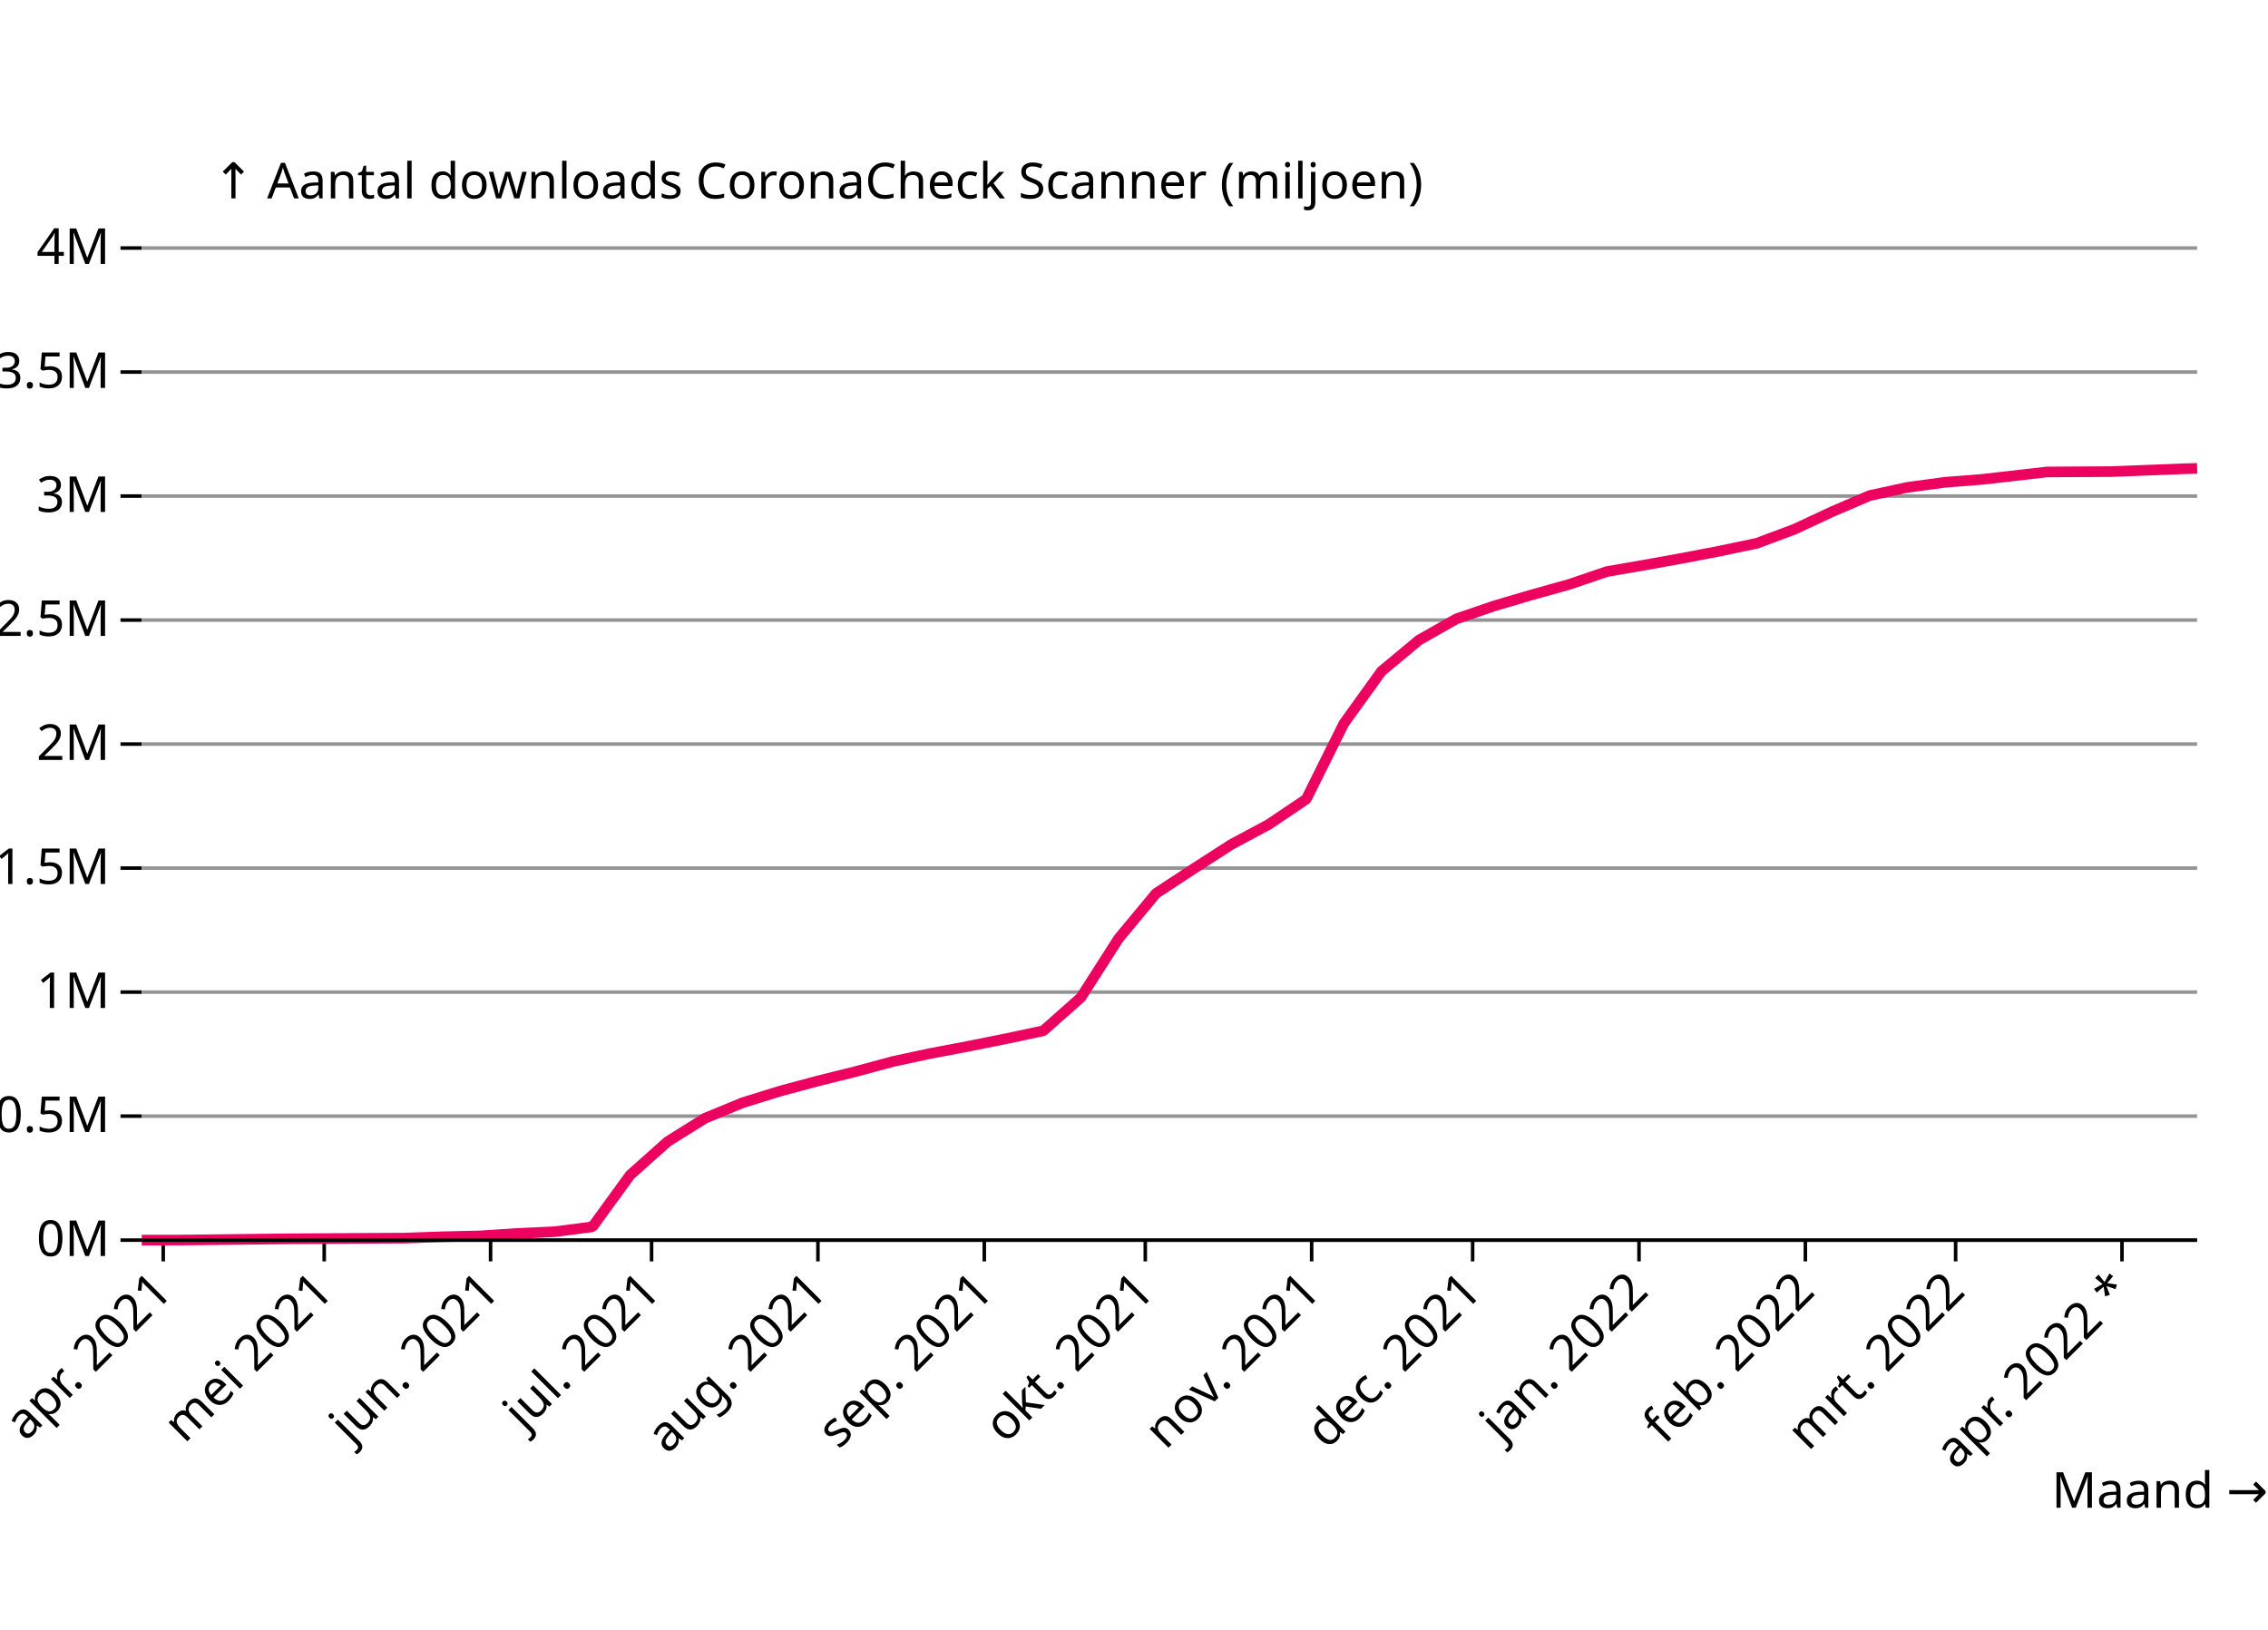
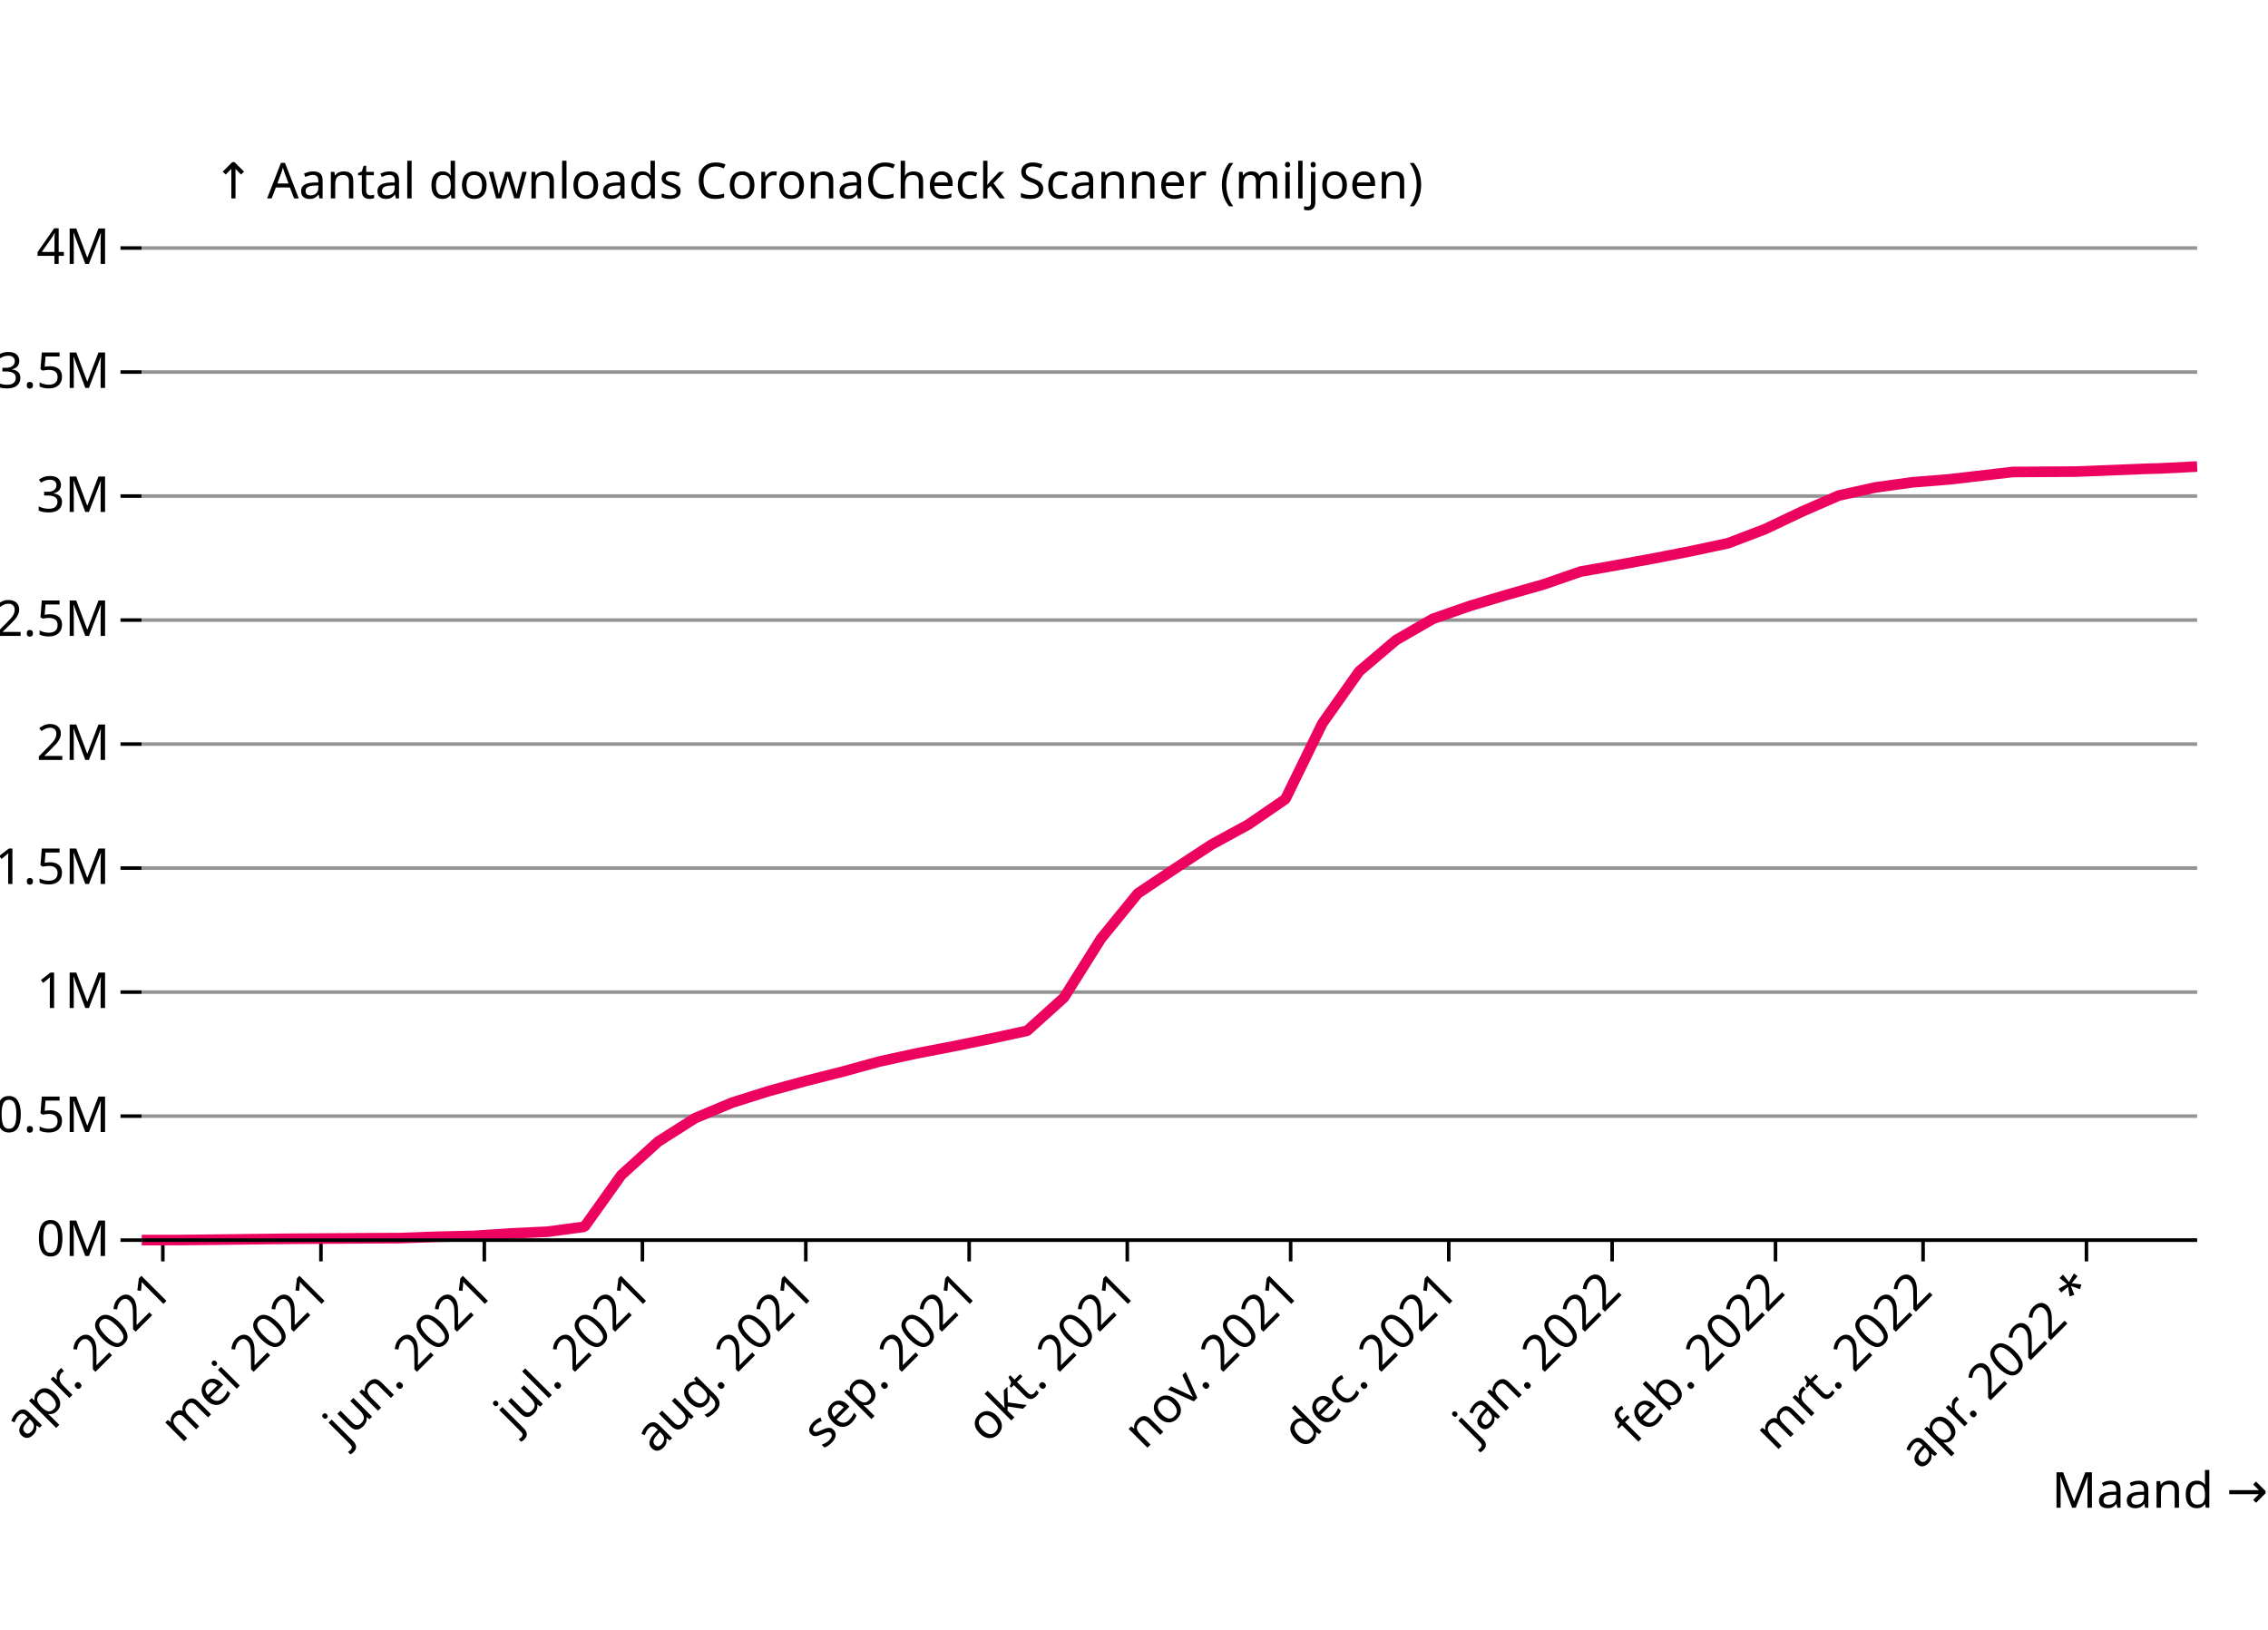
<svg xmlns="http://www.w3.org/2000/svg" class="plot" fill="currentColor" text-anchor="middle" width="640" height="460" viewBox="0 0 640 400" style="font-family: 'RO Sans', sans-serif; font-size: 14px;">
  <style>
        line[stroke-opacity] {
            stroke-opacity: 1;
            stroke: #949494;
        }
</style>
  <g transform="translate(40,0)" fill="none" text-anchor="end">
    <g class="tick" opacity="1" transform="translate(0,320)">
      <line stroke="currentColor" x2="-6" />
      <line stroke="currentColor" x2="580" stroke-opacity="0.1" />
      <text fill="currentColor" x="-9" dy="0.32em">0M</text>
    </g>
    <g class="tick" opacity="1" transform="translate(0,285)">
      <line stroke="currentColor" x2="-6" />
      <line stroke="currentColor" x2="580" stroke-opacity="0.1" />
      <text fill="currentColor" x="-9" dy="0.32em">0.5M</text>
    </g>
    <g class="tick" opacity="1" transform="translate(0,250)">
      <line stroke="currentColor" x2="-6" />
      <line stroke="currentColor" x2="580" stroke-opacity="0.1" />
      <text fill="currentColor" x="-9" dy="0.32em">1M</text>
    </g>
    <g class="tick" opacity="1" transform="translate(0,215)">
      <line stroke="currentColor" x2="-6" />
      <line stroke="currentColor" x2="580" stroke-opacity="0.1" />
      <text fill="currentColor" x="-9" dy="0.32em">1.5M</text>
    </g>
    <g class="tick" opacity="1" transform="translate(0,180)">
      <line stroke="currentColor" x2="-6" />
      <line stroke="currentColor" x2="580" stroke-opacity="0.1" />
      <text fill="currentColor" x="-9" dy="0.32em">2M</text>
    </g>
    <g class="tick" opacity="1" transform="translate(0,145)">
      <line stroke="currentColor" x2="-6" />
      <line stroke="currentColor" x2="580" stroke-opacity="0.1" />
      <text fill="currentColor" x="-9" dy="0.32em">2.5M</text>
    </g>
    <g class="tick" opacity="1" transform="translate(0,110)">
      <line stroke="currentColor" x2="-6" />
      <line stroke="currentColor" x2="580" stroke-opacity="0.1" />
      <text fill="currentColor" x="-9" dy="0.32em">3M</text>
    </g>
    <g class="tick" opacity="1" transform="translate(0,75)">
      <line stroke="currentColor" x2="-6" />
      <line stroke="currentColor" x2="580" stroke-opacity="0.1" />
      <text fill="currentColor" x="-9" dy="0.32em">3.5M</text>
    </g>
    <g class="tick" opacity="1" transform="translate(0,40)">
      <line stroke="currentColor" x2="-6" />
      <line stroke="currentColor" x2="580" stroke-opacity="0.1" />
      <text fill="currentColor" x="-9" dy="0.32em">4M</text>
    </g>
    <text fill="currentColor" transform="translate(20,40)" dy="-1em" text-anchor="start">↑ Aantal downloads CoronaCheck Scanner (miljoen)</text>
  </g>
  <g transform="translate(0,320)" fill="none" text-anchor="middle">
-     <g class="tick" opacity="1" transform="translate(46.05744,0)">
+     <g class="tick" opacity="1" transform="translate(45.94872,0)">
      <line stroke="currentColor" y2="6" />
      <text fill="currentColor" dy="0.32em" transform="translate(0, 11.82843) rotate(-45)" text-anchor="end">apr. 2021</text>
    </g>
-     <g class="tick" opacity="1" transform="translate(91.48825,0)">
+     <g class="tick" opacity="1" transform="translate(90.5641,0)">
      <line stroke="currentColor" y2="6" />
      <text fill="currentColor" dy="0.32em" transform="translate(0, 11.82843) rotate(-45)" text-anchor="end">mei 2021</text>
    </g>
-     <g class="tick" opacity="1" transform="translate(138.4334,0)">
+     <g class="tick" opacity="1" transform="translate(136.6667,0)">
      <line stroke="currentColor" y2="6" />
      <text fill="currentColor" dy="0.32em" transform="translate(0, 11.82843) rotate(-45)" text-anchor="end">jun. 2021</text>
    </g>
-     <g class="tick" opacity="1" transform="translate(183.8642,0)">
+     <g class="tick" opacity="1" transform="translate(181.2821,0)">
      <line stroke="currentColor" y2="6" />
      <text fill="currentColor" dy="0.32em" transform="translate(0, 11.82843) rotate(-45)" text-anchor="end">jul. 2021</text>
    </g>
-     <g class="tick" opacity="1" transform="translate(230.8094,0)">
+     <g class="tick" opacity="1" transform="translate(227.3846,0)">
      <line stroke="currentColor" y2="6" />
      <text fill="currentColor" dy="0.32em" transform="translate(0, 11.82843) rotate(-45)" text-anchor="end">aug. 2021</text>
    </g>
-     <g class="tick" opacity="1" transform="translate(277.7546,0)">
+     <g class="tick" opacity="1" transform="translate(273.4872,0)">
      <line stroke="currentColor" y2="6" />
      <text fill="currentColor" dy="0.32em" transform="translate(0, 11.82843) rotate(-45)" text-anchor="end">sep. 2021</text>
    </g>
-     <g class="tick" opacity="1" transform="translate(323.1854,0)">
+     <g class="tick" opacity="1" transform="translate(318.1026,0)">
      <line stroke="currentColor" y2="6" />
      <text fill="currentColor" dy="0.32em" transform="translate(0, 11.82843) rotate(-45)" text-anchor="end">okt. 2021</text>
    </g>
-     <g class="tick" opacity="1" transform="translate(370.1305,0)">
+     <g class="tick" opacity="1" transform="translate(364.2051,0)">
      <line stroke="currentColor" y2="6" />
      <text fill="currentColor" dy="0.32em" transform="translate(0, 11.82843) rotate(-45)" text-anchor="end">nov. 2021</text>
    </g>
-     <g class="tick" opacity="1" transform="translate(415.5614,0)">
+     <g class="tick" opacity="1" transform="translate(408.8205,0)">
      <line stroke="currentColor" y2="6" />
      <text fill="currentColor" dy="0.32em" transform="translate(0, 11.82843) rotate(-45)" text-anchor="end">dec. 2021</text>
    </g>
-     <g class="tick" opacity="1" transform="translate(462.5065,0)">
+     <g class="tick" opacity="1" transform="translate(454.9231,0)">
      <line stroke="currentColor" y2="6" />
      <text fill="currentColor" dy="0.32em" transform="translate(0, 11.82843) rotate(-45)" text-anchor="end">jan. 2022</text>
    </g>
-     <g class="tick" opacity="1" transform="translate(509.4517,0)">
+     <g class="tick" opacity="1" transform="translate(501.0256,0)">
      <line stroke="currentColor" y2="6" />
      <text fill="currentColor" dy="0.32em" transform="translate(0, 11.82843) rotate(-45)" text-anchor="end">feb. 2022</text>
    </g>
-     <g class="tick" opacity="1" transform="translate(551.8538,0)">
+     <g class="tick" opacity="1" transform="translate(542.6667,0)">
      <line stroke="currentColor" y2="6" />
      <text fill="currentColor" dy="0.32em" transform="translate(0, 11.82843) rotate(-45)" text-anchor="end">mrt. 2022</text>
    </g>
-     <g class="tick" opacity="1" transform="translate(598.799,0)">
+     <g class="tick" opacity="1" transform="translate(588.7692,0)">
      <line stroke="currentColor" y2="6" />
      <text fill="currentColor" dy="0.32em" transform="translate(0, 11.82843) rotate(-45)" text-anchor="end">apr. 2022 *</text>
    </g>
    <text fill="currentColor" transform="translate(640,80)" dy="-0.32em" text-anchor="end">Maand →</text>
  </g>
  <g fill="none" stroke="#ec025f" stroke-width="3" stroke-miterlimit="1">
-     <path d="M40,319.983L50.601,319.977L61.201,319.865L71.802,319.739L82.402,319.618L93.003,319.552L103.603,319.484L114.204,319.43L124.804,319.05L135.405,318.809L146.005,318.117L156.606,317.623L167.206,316.233L177.807,301.636L188.407,292.184L199.008,285.571L209.608,281.205L220.209,277.922L230.809,275.071L241.41,272.438L252.01,269.579L262.611,267.305L273.211,265.298L283.812,263.173L294.413,260.909L305.013,251.522L315.614,234.934L326.214,222.156L336.815,215.192L347.415,208.365L358.016,202.681L368.616,195.536L379.217,174.21L389.817,159.478L400.418,150.648L411.018,144.649L421.619,141.014L432.219,137.89L442.82,134.931L453.42,131.32L464.021,129.481L474.621,127.573L485.222,125.541L495.822,123.313L506.423,119.345L517.023,114.395L517.023,114.395L527.624,109.856L538.225,107.551L548.825,106.118L559.426,105.283L577.598,103.207L595.77,103.097L615.457,102.323L620,102.192" />
+     <path d="M40,319.983L50.41,319.977L60.821,319.865L71.231,319.739L81.641,319.618L92.051,319.552L102.462,319.484L112.872,319.43L123.282,319.05L133.692,318.809L144.103,318.117L154.513,317.623L164.923,316.233L175.333,301.636L185.744,292.184L196.154,285.571L206.564,281.205L216.974,277.922L227.385,275.071L237.795,272.438L248.205,269.579L258.615,267.305L269.026,265.298L279.436,263.173L289.846,260.909L300.256,251.522L310.667,234.934L321.077,222.156L331.487,215.192L341.897,208.365L352.308,202.681L362.718,195.536L373.128,174.21L383.538,159.478L393.949,150.648L404.359,144.649L414.769,141.014L425.179,137.89L435.59,134.931L446,131.32L456.41,129.481L466.821,127.573L477.231,125.541L487.641,123.313L498.051,119.345L508.462,114.395L508.462,114.395L518.872,109.856L529.282,107.551L539.692,106.118L550.103,105.283L567.949,103.207L585.795,103.097L605.128,102.323L609.59,102.192L620,101.673" />
  </g>
  <g stroke="currentColor">
    <line x1="40" x2="620" y1="320" y2="320" />
  </g>
</svg>
